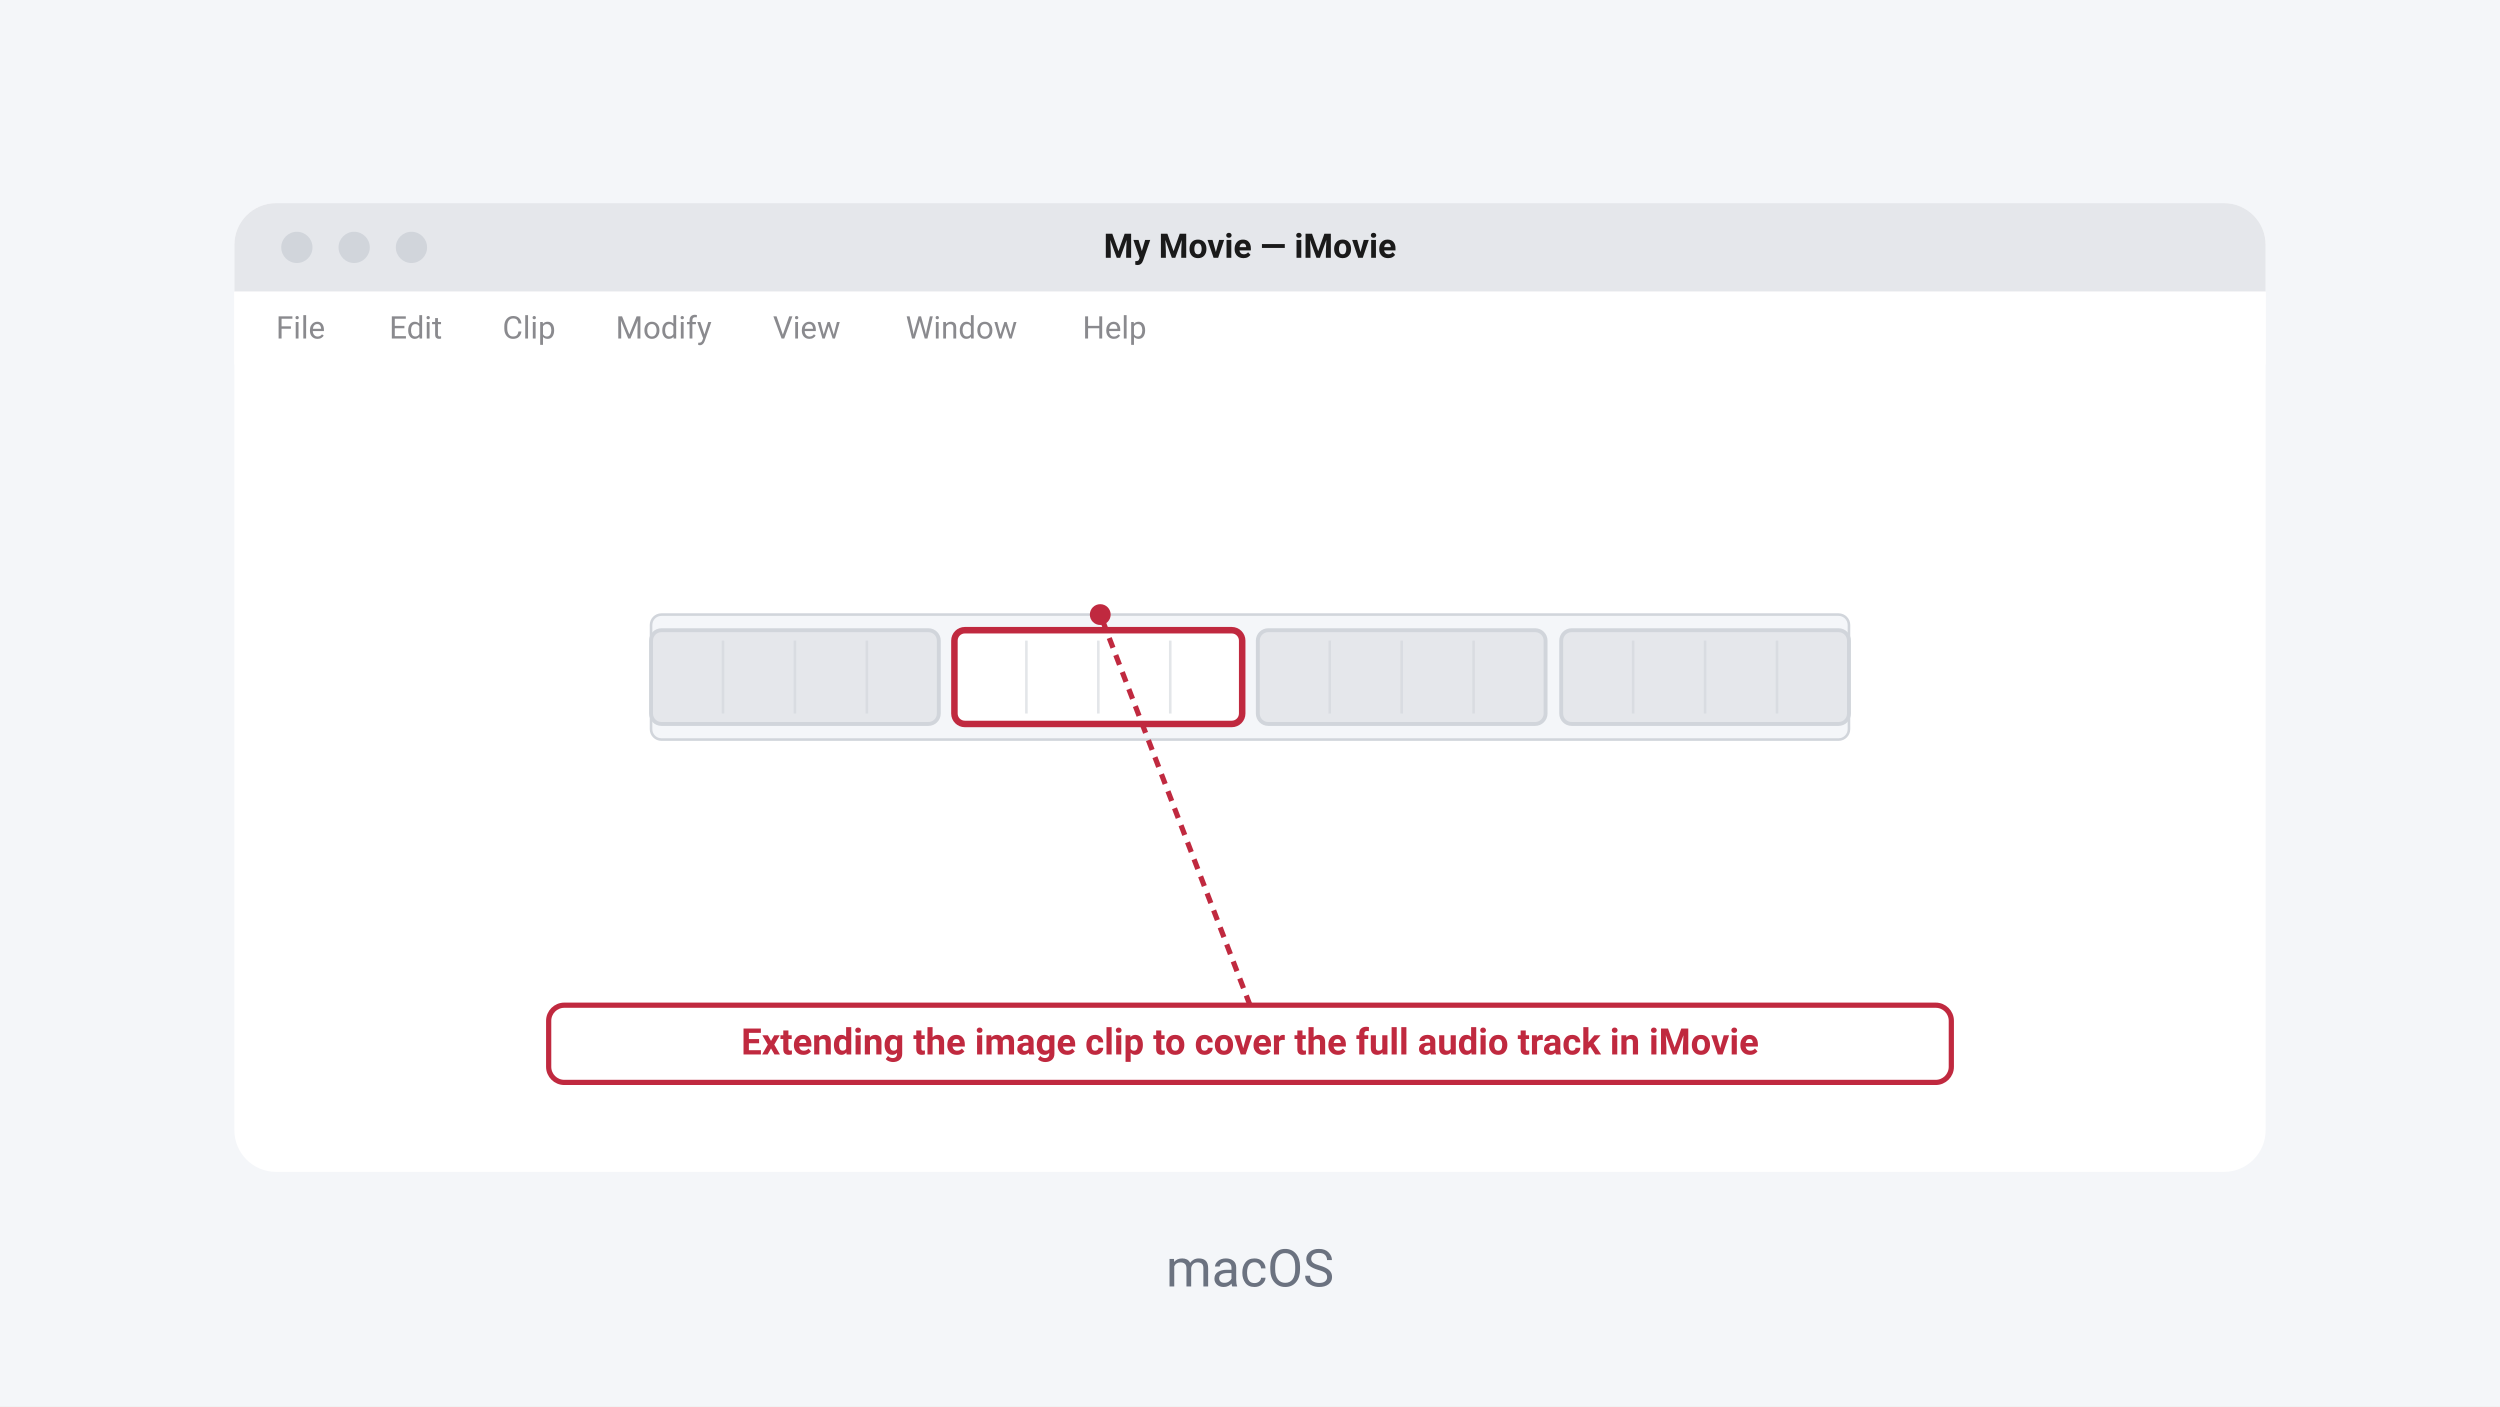
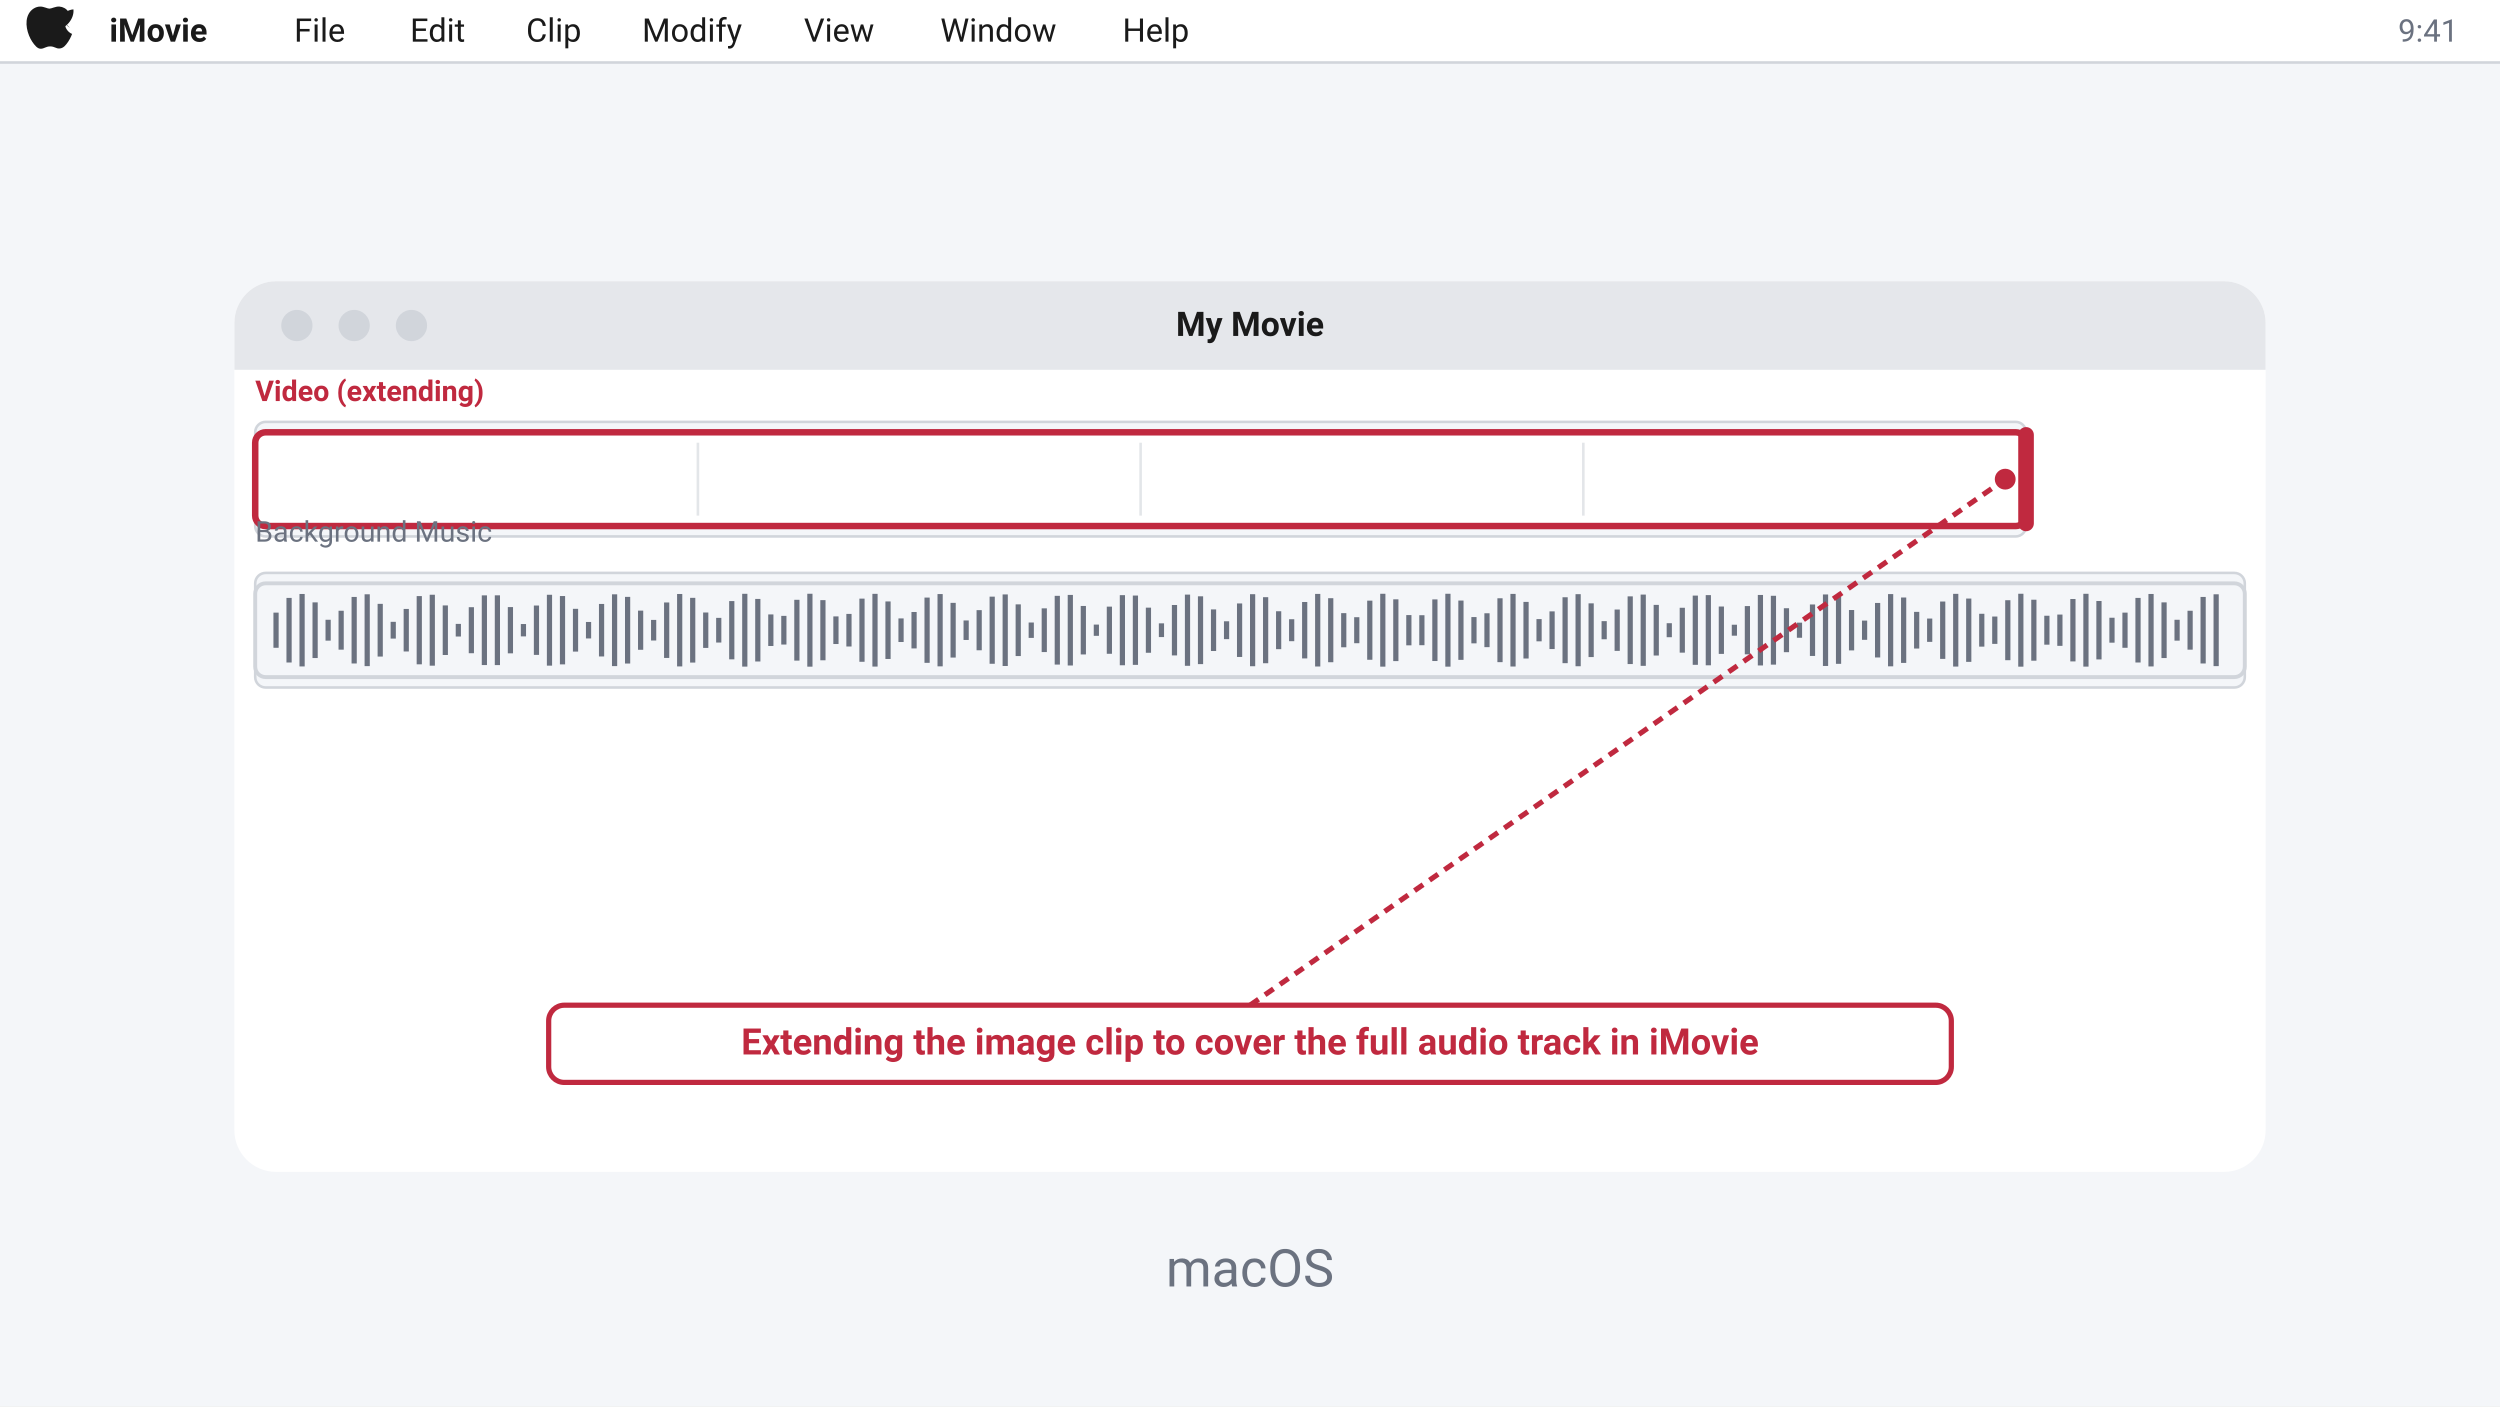
<svg xmlns="http://www.w3.org/2000/svg" width="960" height="540" viewBox="0 0 960 540">
  <rect width="960" height="540" fill="#F4F6F9" />
-   <rect x="90" y="78" width="780" height="372" rx="16" fill="#FFFFFF" />
-   <path d="M 90 94 A 16 16 0 0 1 106 78 L 854 78 A 16 16 0 0 1 870 94 L 870 112 L 90 112 Z" fill="#E5E7EB" />
-   <circle cx="114" cy="95" r="6" fill="#D1D5DB" />
-   <circle cx="136" cy="95" r="6" fill="#D1D5DB" />
-   <circle cx="158" cy="95" r="6" fill="#D1D5DB" />
-   <text x="480" y="99" font-family="system-ui, -apple-system, 'Segoe UI', Roboto, sans-serif" font-size="13" font-weight="600" fill="#1A1A1A" text-anchor="middle">My Movie — iMovie</text>
-   <rect x="90" y="112" width="780" height="28" fill="#FFFFFF" />
-   <text x="106" y="130" font-family="system-ui, -apple-system, 'Segoe UI', Roboto, sans-serif" font-size="12" font-weight="400" fill="#8A8A8E" text-anchor="start">File</text>
-   <text x="149.476" y="130" font-family="system-ui, -apple-system, 'Segoe UI', Roboto, sans-serif" font-size="12" font-weight="400" fill="#8A8A8E" text-anchor="start">Edit</text>
-   <text x="192.952" y="130" font-family="system-ui, -apple-system, 'Segoe UI', Roboto, sans-serif" font-size="12" font-weight="400" fill="#8A8A8E" text-anchor="start">Clip</text>
-   <text x="236.428" y="130" font-family="system-ui, -apple-system, 'Segoe UI', Roboto, sans-serif" font-size="12" font-weight="400" fill="#8A8A8E" text-anchor="start">Modify</text>
-   <text x="296.8" y="130" font-family="system-ui, -apple-system, 'Segoe UI', Roboto, sans-serif" font-size="12" font-weight="400" fill="#8A8A8E" text-anchor="start">View</text>
-   <text x="347.8" y="130" font-family="system-ui, -apple-system, 'Segoe UI', Roboto, sans-serif" font-size="12" font-weight="400" fill="#8A8A8E" text-anchor="start">Window</text>
-   <text x="415.696" y="130" font-family="system-ui, -apple-system, 'Segoe UI', Roboto, sans-serif" font-size="12" font-weight="400" fill="#8A8A8E" text-anchor="start">Help</text>
-   <rect x="250" y="236" width="460" height="48" rx="4" fill="#F4F6F9" stroke="#D1D5DB" stroke-width="1" />
-   <rect x="250" y="242" width="110.5" height="36" rx="4" fill="#E5E7EB" stroke="#D1D5DB" stroke-width="1.5" />
-   <line x1="277.625" y1="246" x2="277.625" y2="274" stroke="#D1D5DB" stroke-width="1" opacity="0.6" />
-   <line x1="305.25" y1="246" x2="305.25" y2="274" stroke="#D1D5DB" stroke-width="1" opacity="0.6" />
-   <line x1="332.875" y1="246" x2="332.875" y2="274" stroke="#D1D5DB" stroke-width="1" opacity="0.6" />
-   <rect x="366.5" y="242" width="110.5" height="36" rx="4" fill="#FFFFFF" stroke="#C0293F" stroke-width="2.5" />
-   <line x1="394.125" y1="246" x2="394.125" y2="274" stroke="#D1D5DB" stroke-width="1" opacity="0.6" />
-   <line x1="421.75" y1="246" x2="421.75" y2="274" stroke="#D1D5DB" stroke-width="1" opacity="0.6" />
-   <line x1="449.375" y1="246" x2="449.375" y2="274" stroke="#D1D5DB" stroke-width="1" opacity="0.6" />
-   <rect x="483" y="242" width="110.5" height="36" rx="4" fill="#E5E7EB" stroke="#D1D5DB" stroke-width="1.5" />
-   <line x1="510.625" y1="246" x2="510.625" y2="274" stroke="#D1D5DB" stroke-width="1" opacity="0.6" />
-   <line x1="538.25" y1="246" x2="538.25" y2="274" stroke="#D1D5DB" stroke-width="1" opacity="0.6" />
-   <line x1="565.875" y1="246" x2="565.875" y2="274" stroke="#D1D5DB" stroke-width="1" opacity="0.6" />
-   <rect x="599.5" y="242" width="110.5" height="36" rx="4" fill="#E5E7EB" stroke="#D1D5DB" stroke-width="1.5" />
-   <line x1="627.125" y1="246" x2="627.125" y2="274" stroke="#D1D5DB" stroke-width="1" opacity="0.6" />
-   <line x1="654.75" y1="246" x2="654.75" y2="274" stroke="#D1D5DB" stroke-width="1" opacity="0.6" />
-   <line x1="682.375" y1="246" x2="682.375" y2="274" stroke="#D1D5DB" stroke-width="1" opacity="0.6" />
-   <line x1="480" y1="386" x2="422.5" y2="236" stroke="#C0293F" stroke-width="2" stroke-dasharray="4,3" />
-   <circle cx="422.5" cy="236" r="4" fill="#C0293F" />
+   <rect x="90" y="108" width="780" height="342" rx="16" fill="#FFFFFF" />
+   <path d="M 90 124 A 16 16 0 0 1 106 108 L 854 108 A 16 16 0 0 1 870 124 L 870 142 L 90 142 Z" fill="#E5E7EB" />
+   <circle cx="114" cy="125" r="6" fill="#D1D5DB" />
+   <circle cx="136" cy="125" r="6" fill="#D1D5DB" />
+   <circle cx="158" cy="125" r="6" fill="#D1D5DB" />
+   <text x="480" y="129" font-family="system-ui, -apple-system, 'Segoe UI', Roboto, sans-serif" font-size="13" font-weight="600" fill="#1A1A1A" text-anchor="middle">My Movie</text>
+   <rect x="0" y="0" width="960" height="24" fill="#FFFFFF" />
+   <line x1="0" y1="24" x2="960" y2="24" stroke="#D1D5DB" stroke-width="1" />
+   <path d="M 26.4 8.8 c 1.2 -1.4 2 -3.3 1.8 -5.2 -1.7 0.1 -3.7 1.2 -4.9 2.6 -1.1 1.3 -2 3.2 -1.7 5 1.8 0.2 3.6 -1 4.8 -2.4 Z" fill="#1A1A1A" />
+   <path d="M 26.88 10.72 c -2.6 -1.6 -3 -4.6 -0.7 -6.3 -0.7 -1.1 -2 -1.8 -3.4 -1.9 -1.4 -0.1 -3 0.8 -3.8 0.8 -0.8 0 -2.1 -0.8 -3.5 -0.8 -1.8 0 -3.5 1.1 -4.4 2.7 -1.9 3.3 -0.5 8.1 1.3 10.8 0.9 1.3 2 2.8 3.4 2.7 1.3 -0.1 1.9 -0.9 3.5 -0.9 1.7 0 2.2 0.9 3.6 0.8 1.5 -0.1 2.4 -1.3 3.3 -2.6 1 -1.5 1.5 -3 1.5 -3 -0.1 0 -2.8 -1.1 -2.8 -4.3 Z" fill="#1A1A1A" />
+   <text x="42" y="16" font-family="system-ui, -apple-system, 'Segoe UI', Roboto, sans-serif" font-size="12.5" font-weight="700" fill="#1A1A1A" text-anchor="start">iMovie</text>
+   <text x="112.953" y="16" font-family="system-ui, -apple-system, 'Segoe UI', Roboto, sans-serif" font-size="12.5" font-weight="400" fill="#1A1A1A" text-anchor="start">File</text>
+   <text x="157.49" y="16" font-family="system-ui, -apple-system, 'Segoe UI', Roboto, sans-serif" font-size="12.5" font-weight="400" fill="#1A1A1A" text-anchor="start">Edit</text>
+   <text x="202.028" y="16" font-family="system-ui, -apple-system, 'Segoe UI', Roboto, sans-serif" font-size="12.5" font-weight="400" fill="#1A1A1A" text-anchor="start">Clip</text>
+   <text x="246.565" y="16" font-family="system-ui, -apple-system, 'Segoe UI', Roboto, sans-serif" font-size="12.5" font-weight="400" fill="#1A1A1A" text-anchor="start">Modify</text>
+   <text x="308.703" y="16" font-family="system-ui, -apple-system, 'Segoe UI', Roboto, sans-serif" font-size="12.5" font-weight="400" fill="#1A1A1A" text-anchor="start">View</text>
+   <text x="361.078" y="16" font-family="system-ui, -apple-system, 'Segoe UI', Roboto, sans-serif" font-size="12.5" font-weight="400" fill="#1A1A1A" text-anchor="start">Window</text>
+   <text x="431.053" y="16" font-family="system-ui, -apple-system, 'Segoe UI', Roboto, sans-serif" font-size="12.5" font-weight="400" fill="#1A1A1A" text-anchor="start">Help</text>
+   <text x="944" y="16" font-family="system-ui, -apple-system, 'Segoe UI', Roboto, sans-serif" font-size="12" font-weight="400" fill="#6B7280" text-anchor="end">9:41</text>
+   <rect x="98" y="162" width="680" height="44" rx="4" fill="#F4F6F9" stroke="#D1D5DB" stroke-width="1" />
+   <rect x="98" y="166" width="680" height="36" rx="4" fill="#FFFFFF" stroke="#C0293F" stroke-width="2.5" />
+   <line x1="268" y1="170" x2="268" y2="198" stroke="#D1D5DB" stroke-width="1" opacity="0.6" />
+   <line x1="438" y1="170" x2="438" y2="198" stroke="#D1D5DB" stroke-width="1" opacity="0.6" />
+   <line x1="608" y1="170" x2="608" y2="198" stroke="#D1D5DB" stroke-width="1" opacity="0.6" />
+   <rect x="775" y="164" width="6" height="40" rx="3" fill="#C0293F" />
+   <text x="98" y="154" font-family="system-ui, -apple-system, 'Segoe UI', Roboto, sans-serif" font-size="11" font-weight="700" fill="#C0293F" text-anchor="start">Video (extending)</text>
+   <text x="98" y="208" font-family="system-ui, -apple-system, 'Segoe UI', Roboto, sans-serif" font-size="11" font-weight="400" fill="#6B7280" text-anchor="start">Background Music</text>
+   <rect x="98" y="220" width="764" height="44" rx="4" fill="#F4F6F9" stroke="#D1D5DB" stroke-width="1" />
+   <rect x="98" y="224" width="764" height="36" rx="4" fill="#F4F6F9" stroke="#D1D5DB" stroke-width="1.5" />
+   <line x1="106" y1="235.249" x2="106" y2="248.751" stroke="#6B7280" stroke-width="2" />
+   <line x1="111" y1="229.599" x2="111" y2="254.401" stroke="#6B7280" stroke-width="2" />
+   <line x1="116" y1="228.086" x2="116" y2="255.914" stroke="#6B7280" stroke-width="2" />
+   <line x1="121" y1="231.311" x2="121" y2="252.689" stroke="#6B7280" stroke-width="2" />
+   <line x1="126" y1="237.992" x2="126" y2="246.008" stroke="#6B7280" stroke-width="2" />
+   <line x1="131" y1="234.529" x2="131" y2="249.471" stroke="#6B7280" stroke-width="2" />
+   <line x1="136" y1="229.225" x2="136" y2="254.775" stroke="#6B7280" stroke-width="2" />
+   <line x1="141" y1="228.207" x2="141" y2="255.793" stroke="#6B7280" stroke-width="2" />
+   <line x1="146" y1="231.879" x2="146" y2="252.121" stroke="#6B7280" stroke-width="2" />
+   <line x1="151" y1="238.781" x2="151" y2="245.219" stroke="#6B7280" stroke-width="2" />
+   <line x1="156" y1="233.832" x2="156" y2="250.168" stroke="#6B7280" stroke-width="2" />
+   <line x1="161" y1="228.898" x2="161" y2="255.102" stroke="#6B7280" stroke-width="2" />
+   <line x1="166" y1="228.38" x2="166" y2="255.62" stroke="#6B7280" stroke-width="2" />
+   <line x1="171" y1="232.483" x2="171" y2="251.517" stroke="#6B7280" stroke-width="2" />
+   <line x1="176" y1="239.575" x2="176" y2="244.425" stroke="#6B7280" stroke-width="2" />
+   <line x1="181" y1="233.163" x2="181" y2="250.837" stroke="#6B7280" stroke-width="2" />
+   <line x1="186" y1="228.621" x2="186" y2="255.379" stroke="#6B7280" stroke-width="2" />
+   <line x1="191" y1="228.604" x2="191" y2="255.396" stroke="#6B7280" stroke-width="2" />
+   <line x1="196" y1="233.119" x2="196" y2="250.881" stroke="#6B7280" stroke-width="2" />
+   <line x1="201" y1="239.628" x2="201" y2="244.372" stroke="#6B7280" stroke-width="2" />
+   <line x1="206" y1="232.524" x2="206" y2="251.476" stroke="#6B7280" stroke-width="2" />
+   <line x1="211" y1="228.393" x2="211" y2="255.607" stroke="#6B7280" stroke-width="2" />
+   <line x1="216" y1="228.878" x2="216" y2="255.122" stroke="#6B7280" stroke-width="2" />
+   <line x1="221" y1="233.787" x2="221" y2="250.213" stroke="#6B7280" stroke-width="2" />
+   <line x1="226" y1="238.834" x2="226" y2="245.166" stroke="#6B7280" stroke-width="2" />
+   <line x1="231" y1="231.918" x2="231" y2="252.082" stroke="#6B7280" stroke-width="2" />
+   <line x1="236" y1="228.217" x2="236" y2="255.783" stroke="#6B7280" stroke-width="2" />
+   <line x1="241" y1="229.202" x2="241" y2="254.798" stroke="#6B7280" stroke-width="2" />
+   <line x1="246" y1="234.481" x2="246" y2="249.519" stroke="#6B7280" stroke-width="2" />
+   <line x1="251" y1="238.044" x2="251" y2="245.956" stroke="#6B7280" stroke-width="2" />
+   <line x1="256" y1="231.348" x2="256" y2="252.652" stroke="#6B7280" stroke-width="2" />
+   <line x1="261" y1="228.092" x2="261" y2="255.908" stroke="#6B7280" stroke-width="2" />
+   <line x1="266" y1="229.572" x2="266" y2="254.428" stroke="#6B7280" stroke-width="2" />
+   <line x1="271" y1="235.2" x2="271" y2="248.8" stroke="#6B7280" stroke-width="2" />
+   <line x1="276" y1="237.263" x2="276" y2="246.737" stroke="#6B7280" stroke-width="2" />
+   <line x1="281" y1="230.815" x2="281" y2="253.185" stroke="#6B7280" stroke-width="2" />
+   <line x1="286" y1="228.02" x2="286" y2="255.98" stroke="#6B7280" stroke-width="2" />
+   <line x1="291" y1="229.989" x2="291" y2="254.011" stroke="#6B7280" stroke-width="2" />
+   <line x1="296" y1="235.94" x2="296" y2="248.06" stroke="#6B7280" stroke-width="2" />
+   <line x1="301" y1="236.495" x2="301" y2="247.505" stroke="#6B7280" stroke-width="2" />
+   <line x1="306" y1="230.323" x2="306" y2="253.677" stroke="#6B7280" stroke-width="2" />
+   <line x1="311" y1="228" x2="311" y2="256" stroke="#6B7280" stroke-width="2" />
+   <line x1="316" y1="230.45" x2="316" y2="253.55" stroke="#6B7280" stroke-width="2" />
+   <line x1="321" y1="236.698" x2="321" y2="247.302" stroke="#6B7280" stroke-width="2" />
+   <line x1="326" y1="235.741" x2="326" y2="248.259" stroke="#6B7280" stroke-width="2" />
+   <line x1="331" y1="229.874" x2="331" y2="254.126" stroke="#6B7280" stroke-width="2" />
+   <line x1="336" y1="228.034" x2="336" y2="255.966" stroke="#6B7280" stroke-width="2" />
+   <line x1="341" y1="230.953" x2="341" y2="253.047" stroke="#6B7280" stroke-width="2" />
+   <line x1="346" y1="237.47" x2="346" y2="246.53" stroke="#6B7280" stroke-width="2" />
+   <line x1="351" y1="235.006" x2="351" y2="248.994" stroke="#6B7280" stroke-width="2" />
+   <line x1="356" y1="229.469" x2="356" y2="254.531" stroke="#6B7280" stroke-width="2" />
+   <line x1="361" y1="228.12" x2="361" y2="255.88" stroke="#6B7280" stroke-width="2" />
+   <line x1="366" y1="231.496" x2="366" y2="252.504" stroke="#6B7280" stroke-width="2" />
+   <line x1="371" y1="238.254" x2="371" y2="245.746" stroke="#6B7280" stroke-width="2" />
+   <line x1="376" y1="234.294" x2="376" y2="249.706" stroke="#6B7280" stroke-width="2" />
+   <line x1="381" y1="229.111" x2="381" y2="254.889" stroke="#6B7280" stroke-width="2" />
+   <line x1="386" y1="228.259" x2="386" y2="255.741" stroke="#6B7280" stroke-width="2" />
+   <line x1="391" y1="232.076" x2="391" y2="251.924" stroke="#6B7280" stroke-width="2" />
+   <line x1="396" y1="239.045" x2="396" y2="244.955" stroke="#6B7280" stroke-width="2" />
+   <line x1="401" y1="233.606" x2="401" y2="250.394" stroke="#6B7280" stroke-width="2" />
+   <line x1="406" y1="228.8" x2="406" y2="255.2" stroke="#6B7280" stroke-width="2" />
+   <line x1="411" y1="228.449" x2="411" y2="255.551" stroke="#6B7280" stroke-width="2" />
+   <line x1="416" y1="232.691" x2="416" y2="251.309" stroke="#6B7280" stroke-width="2" />
+   <line x1="421" y1="239.84" x2="421" y2="244.16" stroke="#6B7280" stroke-width="2" />
+   <line x1="426" y1="232.947" x2="426" y2="251.053" stroke="#6B7280" stroke-width="2" />
+   <line x1="431" y1="228.539" x2="431" y2="255.461" stroke="#6B7280" stroke-width="2" />
+   <line x1="436" y1="228.69" x2="436" y2="255.31" stroke="#6B7280" stroke-width="2" />
+   <line x1="441" y1="233.338" x2="441" y2="250.662" stroke="#6B7280" stroke-width="2" />
+   <line x1="446" y1="239.363" x2="446" y2="244.637" stroke="#6B7280" stroke-width="2" />
+   <line x1="451" y1="232.318" x2="451" y2="251.682" stroke="#6B7280" stroke-width="2" />
+   <line x1="456" y1="228.329" x2="456" y2="255.671" stroke="#6B7280" stroke-width="2" />
+   <line x1="461" y1="228.981" x2="461" y2="255.019" stroke="#6B7280" stroke-width="2" />
+   <line x1="466" y1="234.015" x2="466" y2="249.985" stroke="#6B7280" stroke-width="2" />
+   <line x1="471" y1="238.57" x2="471" y2="245.43" stroke="#6B7280" stroke-width="2" />
+   <line x1="476" y1="231.724" x2="476" y2="252.276" stroke="#6B7280" stroke-width="2" />
+   <line x1="481" y1="228.169" x2="481" y2="255.831" stroke="#6B7280" stroke-width="2" />
+   <line x1="486" y1="229.32" x2="486" y2="254.68" stroke="#6B7280" stroke-width="2" />
+   <line x1="491" y1="234.718" x2="491" y2="249.282" stroke="#6B7280" stroke-width="2" />
+   <line x1="496" y1="237.783" x2="496" y2="246.217" stroke="#6B7280" stroke-width="2" />
+   <line x1="501" y1="231.166" x2="501" y2="252.834" stroke="#6B7280" stroke-width="2" />
+   <line x1="506" y1="228.062" x2="506" y2="255.938" stroke="#6B7280" stroke-width="2" />
+   <line x1="511" y1="229.706" x2="511" y2="254.294" stroke="#6B7280" stroke-width="2" />
+   <line x1="516" y1="235.444" x2="516" y2="248.556" stroke="#6B7280" stroke-width="2" />
+   <line x1="521" y1="237.006" x2="521" y2="246.994" stroke="#6B7280" stroke-width="2" />
+   <line x1="526" y1="230.647" x2="526" y2="253.353" stroke="#6B7280" stroke-width="2" />
+   <line x1="531" y1="228.008" x2="531" y2="255.992" stroke="#6B7280" stroke-width="2" />
+   <line x1="536" y1="230.138" x2="536" y2="253.862" stroke="#6B7280" stroke-width="2" />
+   <line x1="541" y1="236.191" x2="541" y2="247.809" stroke="#6B7280" stroke-width="2" />
+   <line x1="546" y1="236.242" x2="546" y2="247.758" stroke="#6B7280" stroke-width="2" />
+   <line x1="551" y1="230.169" x2="551" y2="253.831" stroke="#6B7280" stroke-width="2" />
+   <line x1="556" y1="228.006" x2="556" y2="255.994" stroke="#6B7280" stroke-width="2" />
+   <line x1="561" y1="230.613" x2="561" y2="253.387" stroke="#6B7280" stroke-width="2" />
+   <line x1="566" y1="236.954" x2="566" y2="247.046" stroke="#6B7280" stroke-width="2" />
+   <line x1="571" y1="235.494" x2="571" y2="248.506" stroke="#6B7280" stroke-width="2" />
+   <line x1="576" y1="229.734" x2="576" y2="254.266" stroke="#6B7280" stroke-width="2" />
+   <line x1="581" y1="228.057" x2="581" y2="255.943" stroke="#6B7280" stroke-width="2" />
+   <line x1="586" y1="231.13" x2="586" y2="252.87" stroke="#6B7280" stroke-width="2" />
+   <line x1="591" y1="237.73" x2="591" y2="246.27" stroke="#6B7280" stroke-width="2" />
+   <line x1="596" y1="234.766" x2="596" y2="249.234" stroke="#6B7280" stroke-width="2" />
+   <line x1="601" y1="229.344" x2="601" y2="254.656" stroke="#6B7280" stroke-width="2" />
+   <line x1="606" y1="228.16" x2="606" y2="255.84" stroke="#6B7280" stroke-width="2" />
+   <line x1="611" y1="231.685" x2="611" y2="252.315" stroke="#6B7280" stroke-width="2" />
+   <line x1="616" y1="238.517" x2="616" y2="245.483" stroke="#6B7280" stroke-width="2" />
+   <line x1="621" y1="234.062" x2="621" y2="249.938" stroke="#6B7280" stroke-width="2" />
+   <line x1="626" y1="229.002" x2="626" y2="254.998" stroke="#6B7280" stroke-width="2" />
+   <line x1="631" y1="228.316" x2="631" y2="255.684" stroke="#6B7280" stroke-width="2" />
+   <line x1="636" y1="232.277" x2="636" y2="251.723" stroke="#6B7280" stroke-width="2" />
+   <line x1="641" y1="239.31" x2="641" y2="244.69" stroke="#6B7280" stroke-width="2" />
+   <line x1="646" y1="233.383" x2="646" y2="250.617" stroke="#6B7280" stroke-width="2" />
+   <line x1="651" y1="228.708" x2="651" y2="255.292" stroke="#6B7280" stroke-width="2" />
+   <line x1="656" y1="228.523" x2="656" y2="255.477" stroke="#6B7280" stroke-width="2" />
+   <line x1="661" y1="232.903" x2="661" y2="251.097" stroke="#6B7280" stroke-width="2" />
+   <line x1="666" y1="239.894" x2="666" y2="244.106" stroke="#6B7280" stroke-width="2" />
+   <line x1="671" y1="232.734" x2="671" y2="251.266" stroke="#6B7280" stroke-width="2" />
+   <line x1="676" y1="228.463" x2="676" y2="255.537" stroke="#6B7280" stroke-width="2" />
+   <line x1="681" y1="228.781" x2="681" y2="255.219" stroke="#6B7280" stroke-width="2" />
+   <line x1="686" y1="233.561" x2="686" y2="250.439" stroke="#6B7280" stroke-width="2" />
+   <line x1="691" y1="239.099" x2="691" y2="244.901" stroke="#6B7280" stroke-width="2" />
+   <line x1="696" y1="232.116" x2="696" y2="251.884" stroke="#6B7280" stroke-width="2" />
+   <line x1="701" y1="228.27" x2="701" y2="255.73" stroke="#6B7280" stroke-width="2" />
+   <line x1="706" y1="229.088" x2="706" y2="254.912" stroke="#6B7280" stroke-width="2" />
+   <line x1="711" y1="234.247" x2="711" y2="249.753" stroke="#6B7280" stroke-width="2" />
+   <line x1="716" y1="238.307" x2="716" y2="245.693" stroke="#6B7280" stroke-width="2" />
+   <line x1="721" y1="231.534" x2="721" y2="252.466" stroke="#6B7280" stroke-width="2" />
+   <line x1="726" y1="228.128" x2="726" y2="255.872" stroke="#6B7280" stroke-width="2" />
+   <line x1="731" y1="229.443" x2="731" y2="254.557" stroke="#6B7280" stroke-width="2" />
+   <line x1="736" y1="234.958" x2="736" y2="249.042" stroke="#6B7280" stroke-width="2" />
+   <line x1="741" y1="237.523" x2="741" y2="246.477" stroke="#6B7280" stroke-width="2" />
+   <line x1="746" y1="230.988" x2="746" y2="253.012" stroke="#6B7280" stroke-width="2" />
+   <line x1="751" y1="228.038" x2="751" y2="255.962" stroke="#6B7280" stroke-width="2" />
+   <line x1="756" y1="229.845" x2="756" y2="254.155" stroke="#6B7280" stroke-width="2" />
+   <line x1="761" y1="235.691" x2="761" y2="248.309" stroke="#6B7280" stroke-width="2" />
+   <line x1="766" y1="236.749" x2="766" y2="247.251" stroke="#6B7280" stroke-width="2" />
+   <line x1="771" y1="230.483" x2="771" y2="253.517" stroke="#6B7280" stroke-width="2" />
+   <line x1="776" y1="228.001" x2="776" y2="255.999" stroke="#6B7280" stroke-width="2" />
+   <line x1="781" y1="230.292" x2="781" y2="253.708" stroke="#6B7280" stroke-width="2" />
+   <line x1="786" y1="236.443" x2="786" y2="247.557" stroke="#6B7280" stroke-width="2" />
+   <line x1="791" y1="235.991" x2="791" y2="248.009" stroke="#6B7280" stroke-width="2" />
+   <line x1="796" y1="230.019" x2="796" y2="253.981" stroke="#6B7280" stroke-width="2" />
+   <line x1="801" y1="228.017" x2="801" y2="255.983" stroke="#6B7280" stroke-width="2" />
+   <line x1="806" y1="230.781" x2="806" y2="253.219" stroke="#6B7280" stroke-width="2" />
+   <line x1="811" y1="237.211" x2="811" y2="246.789" stroke="#6B7280" stroke-width="2" />
+   <line x1="816" y1="235.249" x2="816" y2="248.751" stroke="#6B7280" stroke-width="2" />
+   <line x1="821" y1="229.599" x2="821" y2="254.401" stroke="#6B7280" stroke-width="2" />
+   <line x1="826" y1="228.085" x2="826" y2="255.915" stroke="#6B7280" stroke-width="2" />
+   <line x1="831" y1="231.31" x2="831" y2="252.69" stroke="#6B7280" stroke-width="2" />
+   <line x1="836" y1="237.991" x2="836" y2="246.009" stroke="#6B7280" stroke-width="2" />
+   <line x1="841" y1="234.529" x2="841" y2="249.471" stroke="#6B7280" stroke-width="2" />
+   <line x1="846" y1="229.225" x2="846" y2="254.775" stroke="#6B7280" stroke-width="2" />
+   <line x1="851" y1="228.207" x2="851" y2="255.793" stroke="#6B7280" stroke-width="2" />
+   <line x1="480" y1="386" x2="770" y2="184" stroke="#C0293F" stroke-width="2" stroke-dasharray="4,3" />
+   <circle cx="770" cy="184" r="4" fill="#C0293F" />
  <rect x="210.69" y="386" width="538.62" height="29.65" rx="6" fill="#FFFFFF" stroke="#C0293F" stroke-width="2" />
  <text x="480" y="404.92" font-family="system-ui, -apple-system, 'Segoe UI', Roboto, sans-serif" font-size="14" font-weight="700" fill="#C0293F" text-anchor="middle">Extending the image clip to cover the full audio track in iMovie</text>
  <text x="480" y="494" font-family="system-ui, -apple-system, 'Segoe UI', Roboto, sans-serif" font-size="20" font-weight="400" fill="#6B7280" text-anchor="middle">macOS</text>
</svg>
